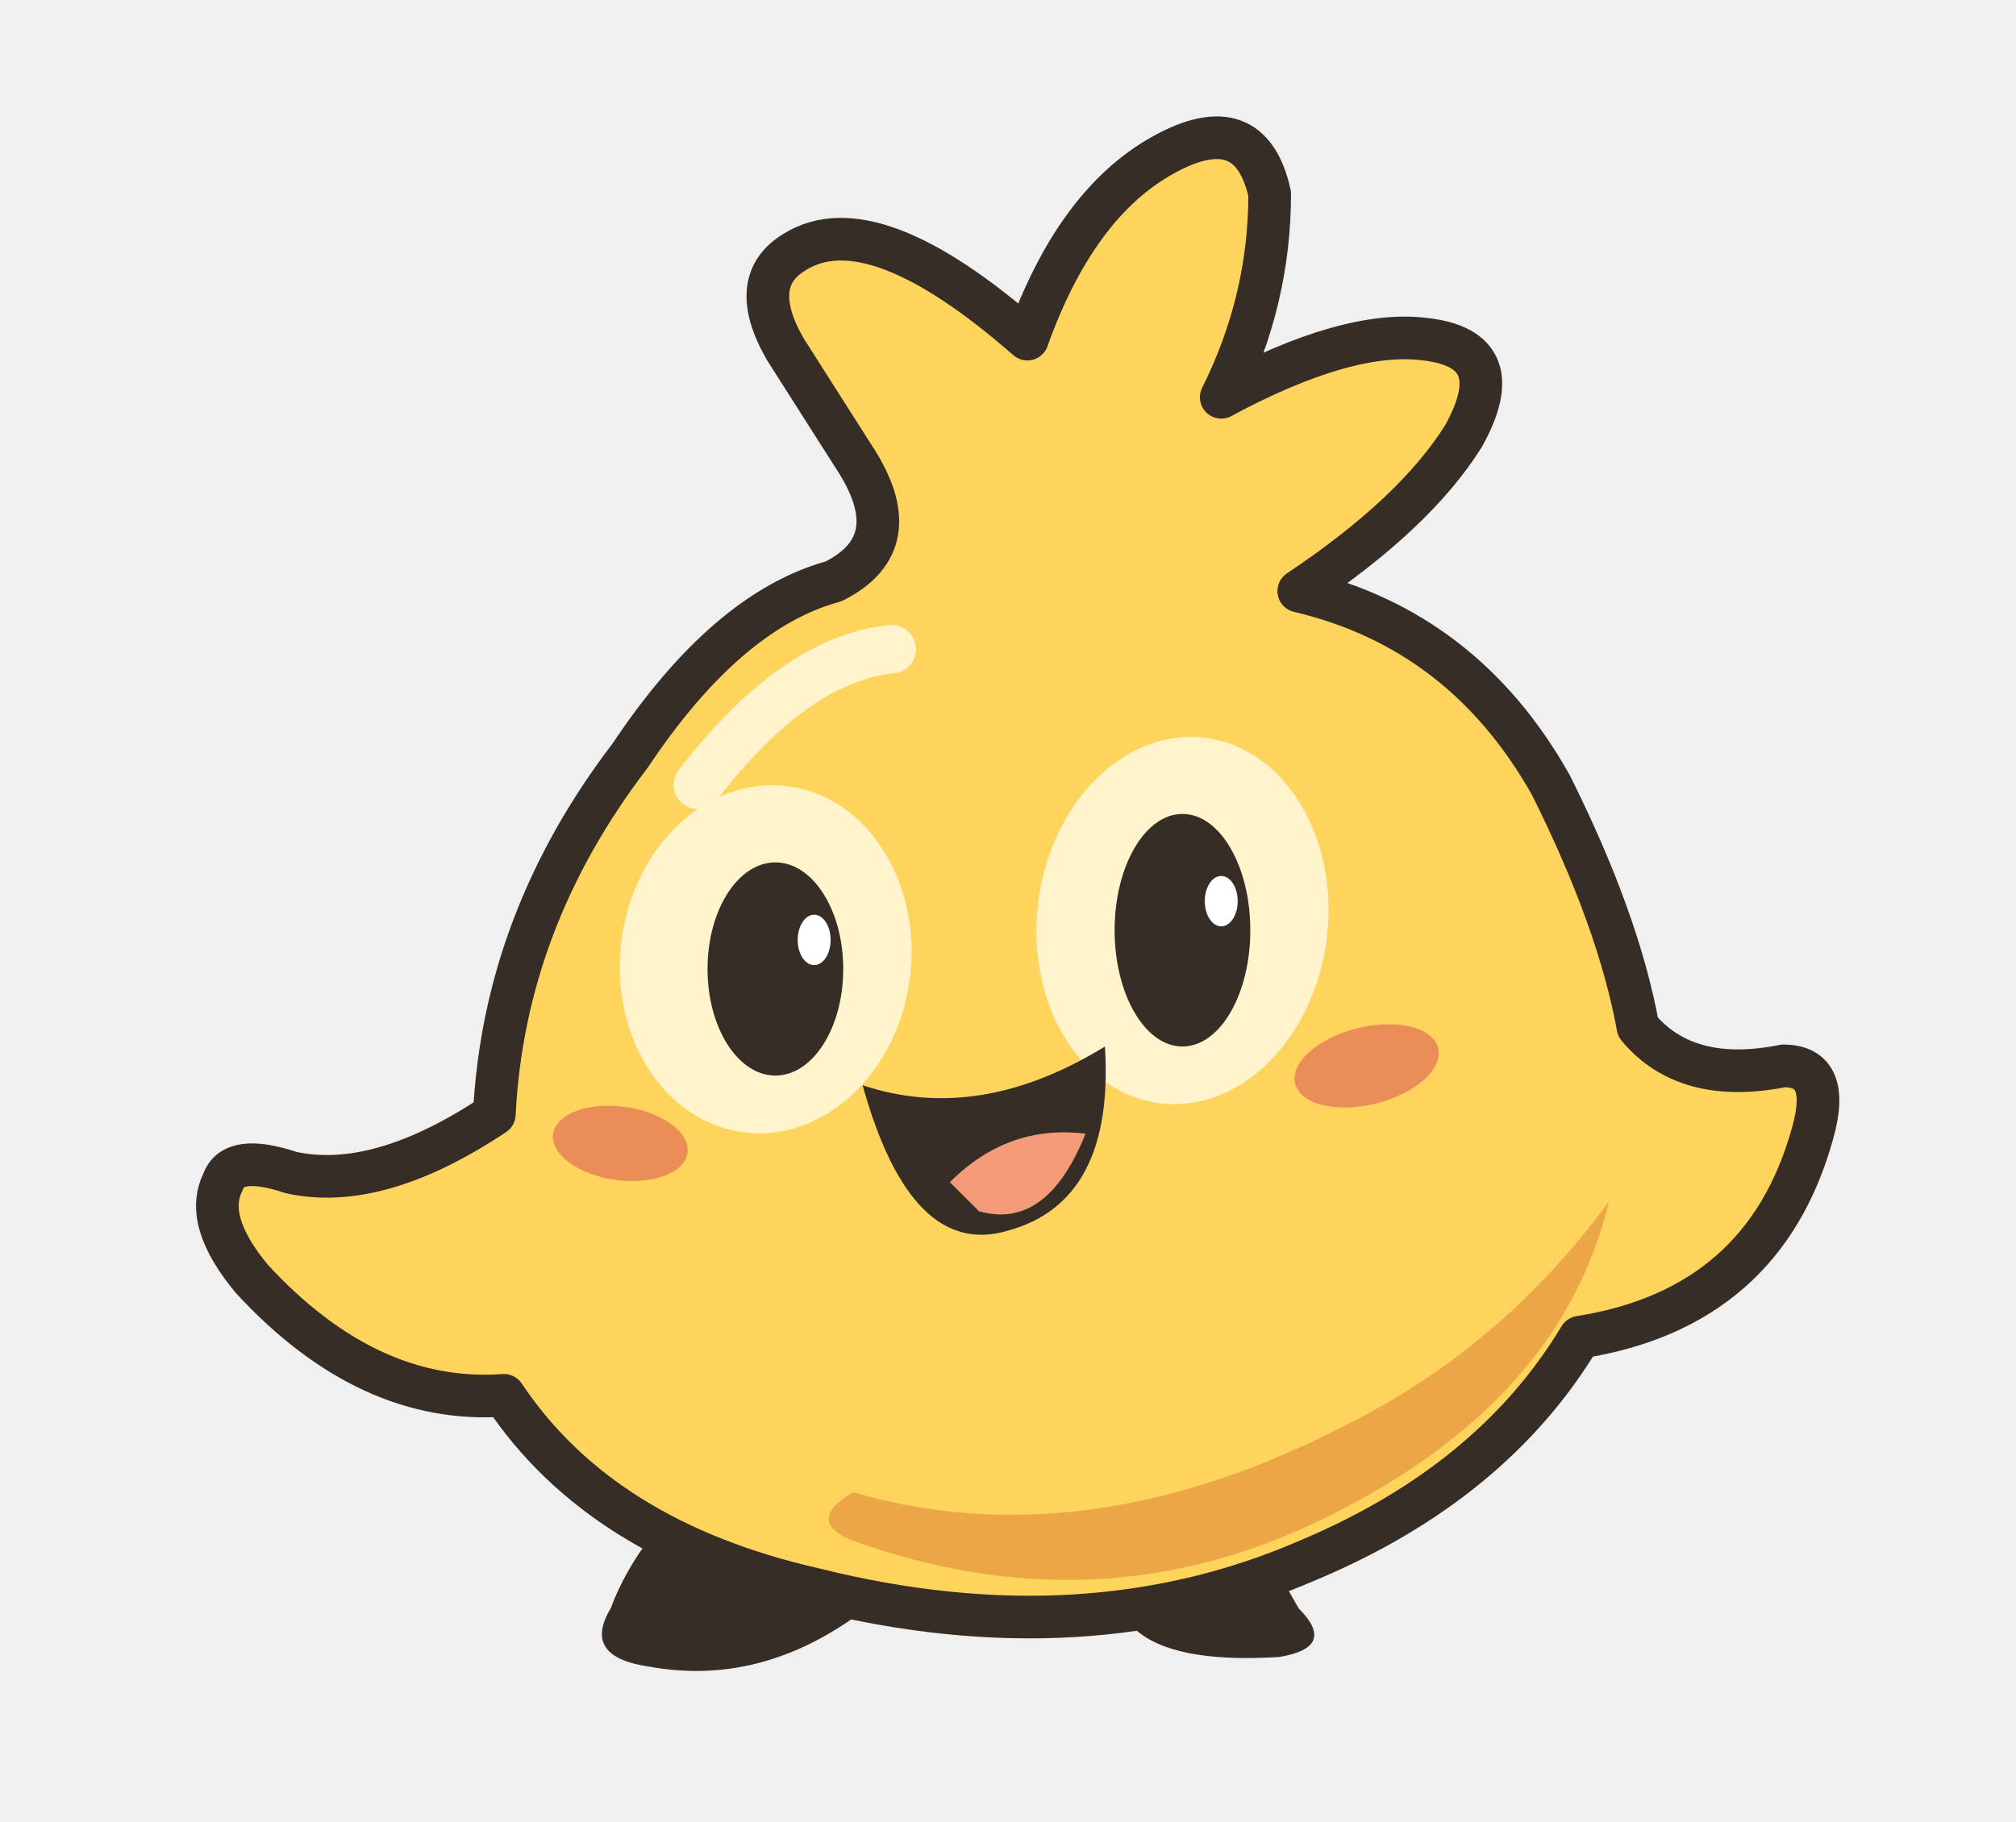
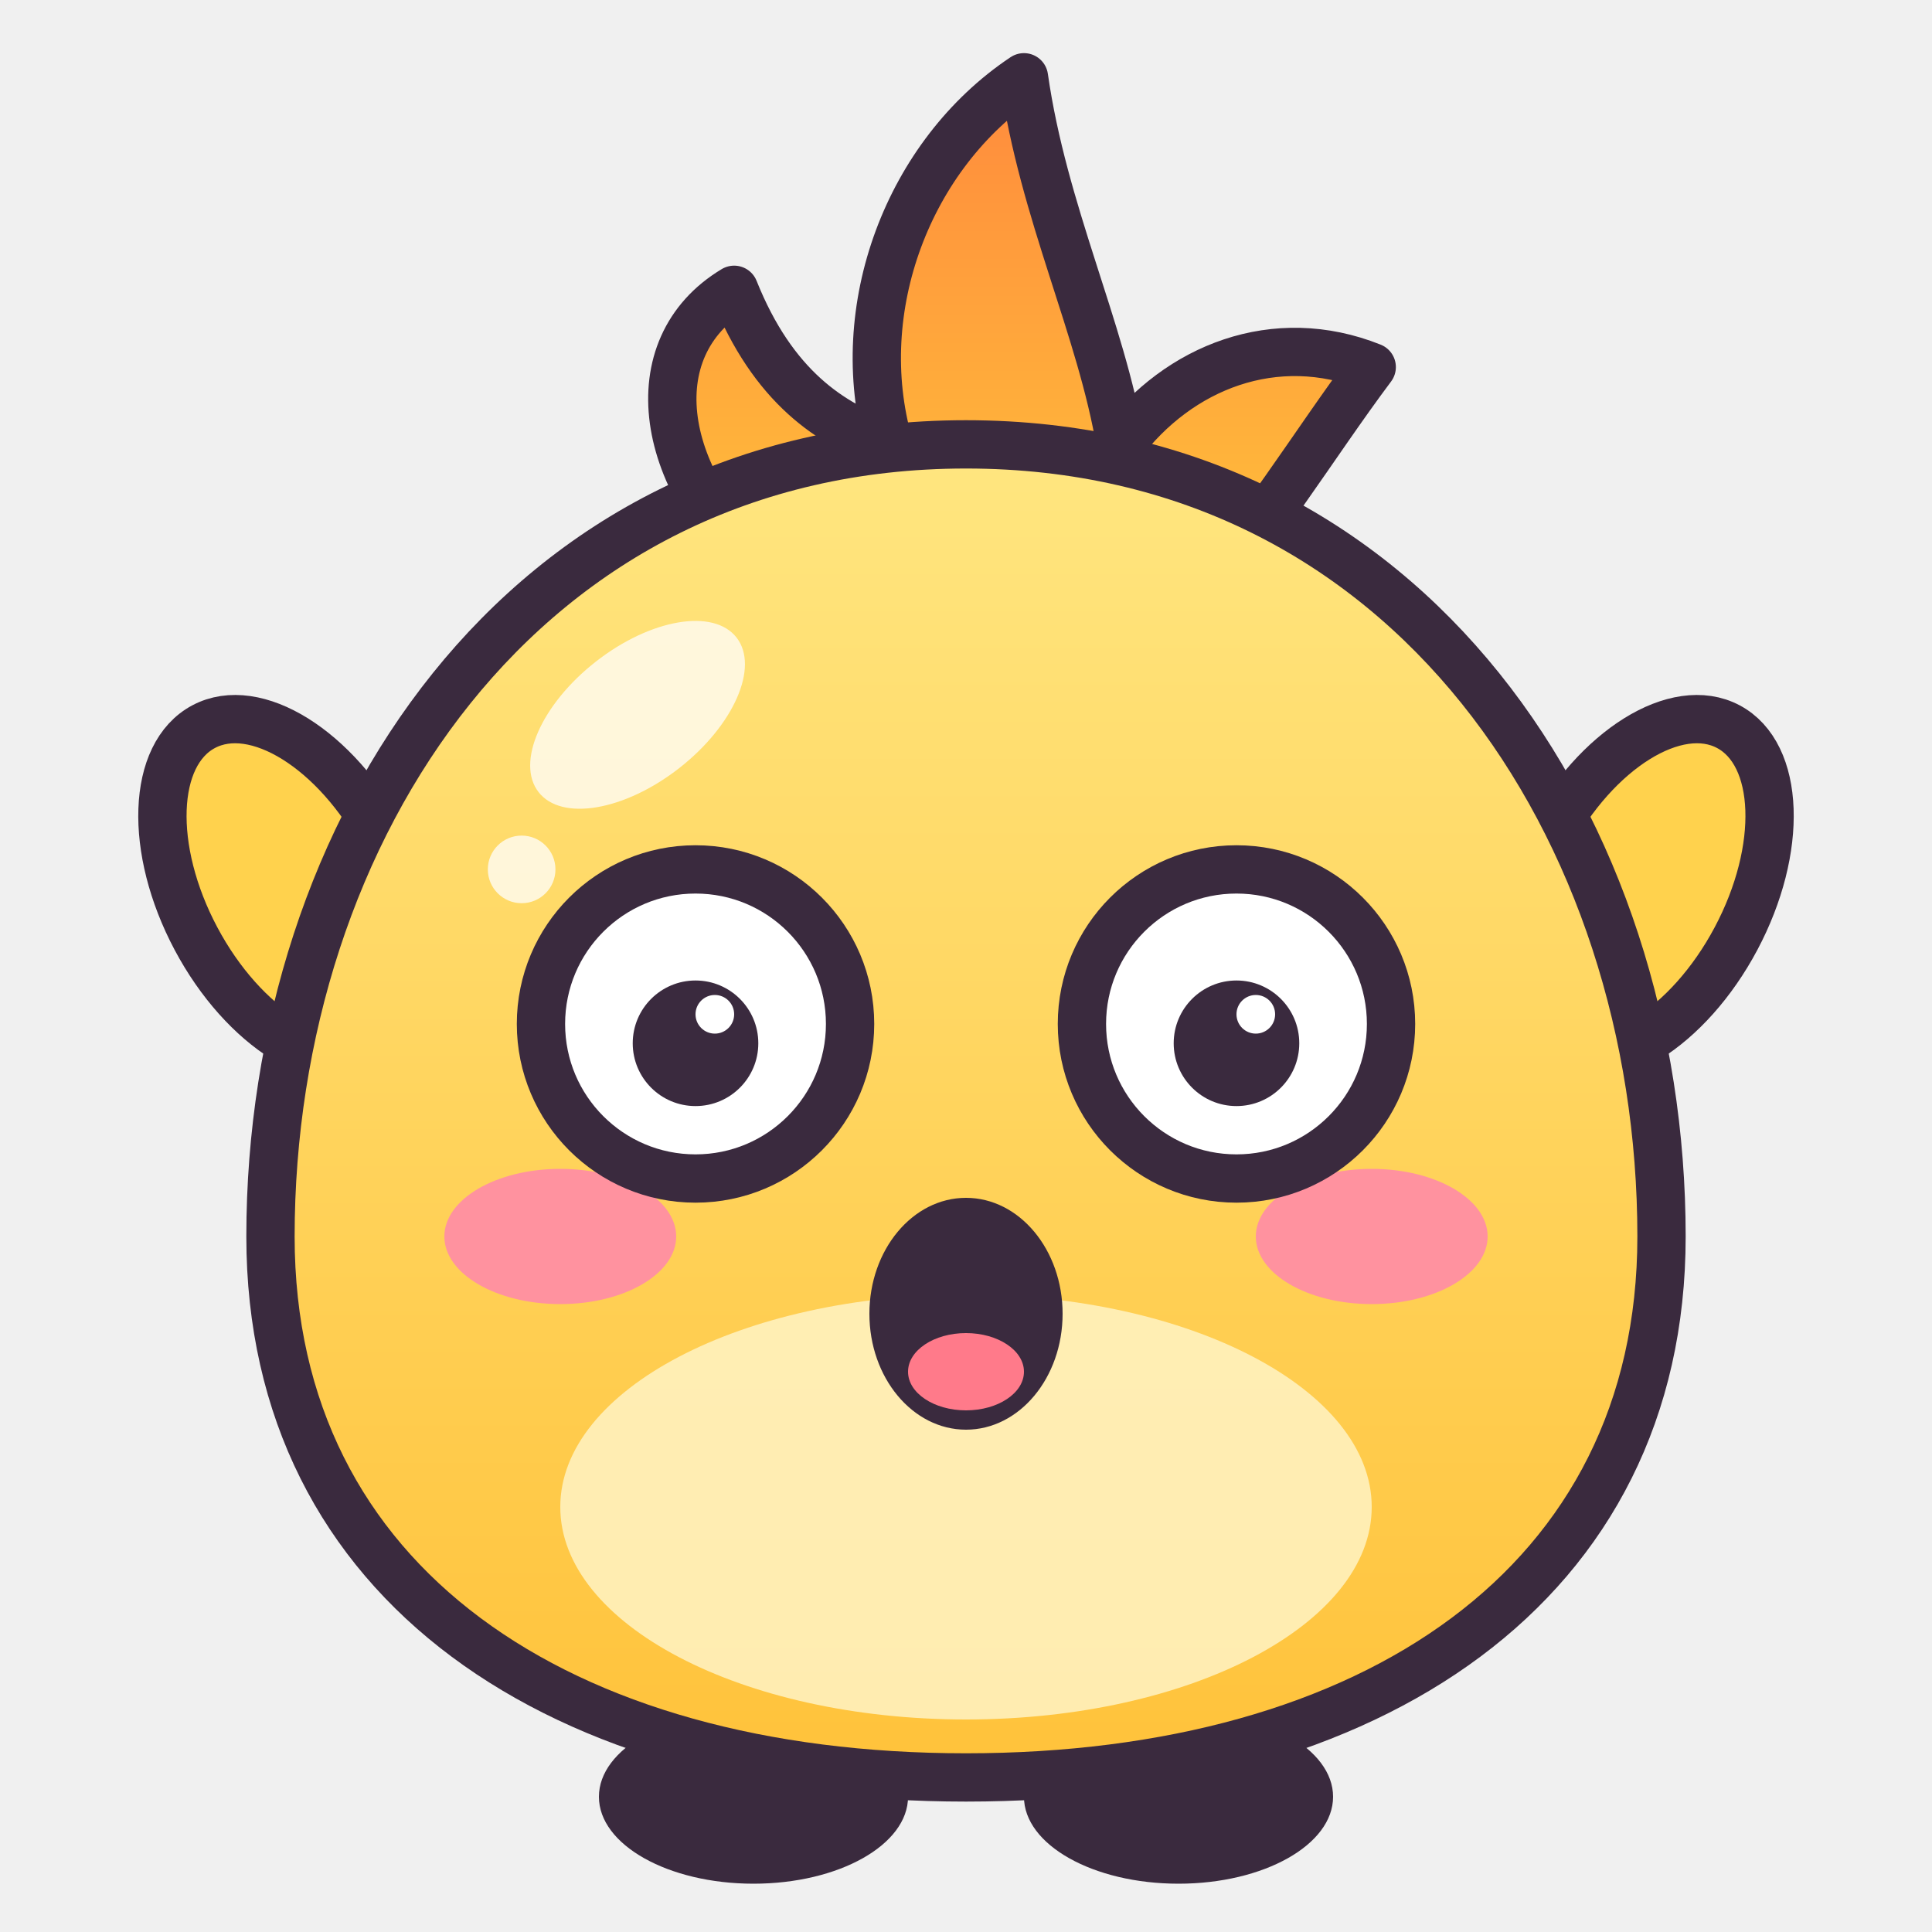
- <svg xmlns="http://www.w3.org/2000/svg" viewBox="0 0 208 188">
-   <path d="M74 152 Q66 158 63 166 Q60 171 67 172 Q78 174 88 167 L93 152 Z" fill="#352D26" />
-   <path d="M115 152 L115 164 Q116 172 132 171 Q138 170 134 166 L126 152 Z" fill="#352D26" />
-   <path d="M51 115 Q52 95 65 78 Q75 63 86 60 Q94 56 88 47 L81 36 Q77 29 82 26 Q90 21 106 35 Q111 21 120 16 Q129 11 131 20 Q131 31 126 41 Q139 34 147 35 Q156 36 151 45 Q146 53 134 61 Q151 65 160 81 Q167 95 169 106 Q174 112 184 110 Q189 110 187 117 Q182 135 163 138 Q154 153 135 161 Q112 171 84 164 Q62 159 52 144 Q38 145 26 132 Q21 126 23 122 Q24 119 30 121 Q39 123 51 115 Z" fill="#FFD45D" stroke="#352D26" stroke-width="4.4" stroke-linejoin="round" stroke-linecap="round" />
-   <path d="M88 154 Q112 161 139 147 Q155 139 166 124 Q161 145 136 157 Q113 168 88 159 Q83 157 88 154 Z" fill="#EAA647" />
-   <path d="M72 81 Q82 68 92 67" fill="none" stroke="#FFF4CB" stroke-width="5" stroke-linejoin="round" stroke-linecap="round" />
-   <ellipse cx="79" cy="99" rx="15" ry="18" fill="#FFF4CB" transform="rotate(7 79 99)" />
-   <ellipse cx="122" cy="95" rx="15" ry="19" fill="#FFF4CB" transform="rotate(7 122 95)" />
-   <ellipse cx="80" cy="100" rx="7" ry="11" fill="#352D26" transform="" />
-   <ellipse cx="122" cy="96" rx="7" ry="12" fill="#352D26" transform="" />
-   <ellipse cx="84" cy="97" rx="1.7" ry="2.6" fill="white" transform="" />
-   <ellipse cx="126" cy="93" rx="1.7" ry="2.6" fill="white" transform="" />
-   <ellipse cx="64" cy="118" rx="7" ry="3.8" fill="#EA8D57" transform="rotate(8 64 118)" />
-   <ellipse cx="141" cy="110" rx="7.6" ry="4" fill="#EA8D57" transform="rotate(-14 141 110)" />
-   <path d="M89 112 Q101 116 114 108 Q115 124 104 127 Q94 130 89 112 Z" fill="#352D26" />
-   <path d="M98 122 Q104 116 112 117 Q108 127 101 125 Z" fill="#F39A76" />
+ <svg xmlns="http://www.w3.org/2000/svg" viewBox="0 0 200 200">
+   <defs>
+     <linearGradient id="b" x1="0" y1="0" x2="0" y2="1">
+       <stop offset="0" stop-color="#FFE680" />
+       <stop offset="1" stop-color="#FFC23A" />
+     </linearGradient>
+     <linearGradient id="c" x1="0" y1="0" x2="0" y2="1">
+       <stop offset="0" stop-color="#FF8A3D" />
+       <stop offset="1" stop-color="#FFC23A" />
+     </linearGradient>
+   </defs>
+   <ellipse cx="78" cy="186" rx="16" ry="9" fill="#3A2A3E" />
+   <ellipse cx="122" cy="186" rx="16" ry="9" fill="#3A2A3E" />
+   <ellipse cx="30" cy="92" rx="11" ry="19" transform="rotate(-28 30 92)" fill="#FFD24D" stroke="#3A2A3E" stroke-width="5" />
+   <ellipse cx="170" cy="92" rx="11" ry="19" transform="rotate(28 170 92)" fill="#FFD24D" stroke="#3A2A3E" stroke-width="5" />
+   <path d="M80 60 C68 50 66 36 76 30 C80 40 86 44 92 46 C88 32 94 16 106 8 C108 22 114 34 116 46 C122 38 132 34 142 38 C136 46 130 56 124 62 Z" fill="url(#c)" stroke="#3A2A3E" stroke-width="5" stroke-linecap="round" stroke-linejoin="round" />
+   <path d="M100 46 C146 46 172 86 172 128 C172 164 142 184 100 184 C58 184 28 164 28 128 C28 86 54 46 100 46 Z" fill="url(#b)" stroke="#3A2A3E" stroke-width="5" />
+   <ellipse cx="100" cy="156" rx="42" ry="22" fill="#FFF3C4" opacity=".85" />
+   <ellipse cx="66" cy="74" rx="13" ry="7" transform="rotate(-38 66 74)" fill="#fff" opacity=".75" />
+   <circle cx="54" cy="90" r="3.5" fill="#fff" opacity=".75" />
+   <ellipse cx="58" cy="128" rx="12" ry="7" fill="#FF8FA3" opacity=".95" />
+   <ellipse cx="142" cy="128" rx="12" ry="7" fill="#FF8FA3" opacity=".95" />
+   <circle cx="72" cy="106" r="16" fill="#fff" stroke="#3A2A3E" stroke-width="5" stroke-linecap="round" stroke-linejoin="round" />
+   <circle cx="72" cy="108" r="6.5" fill="#3A2A3E" />
+   <circle cx="74" cy="105" r="2" fill="#fff" />
+   <circle cx="128" cy="106" r="16" fill="#fff" stroke="#3A2A3E" stroke-width="5" stroke-linecap="round" stroke-linejoin="round" />
+   <circle cx="128" cy="108" r="6.5" fill="#3A2A3E" />
+   <circle cx="130" cy="105" r="2" fill="#fff" />
+   <ellipse cx="100" cy="136" rx="10" ry="12" fill="#3A2A3E" />
+   <ellipse cx="100" cy="142" rx="6" ry="4" fill="#FF7A8A" />
</svg>
